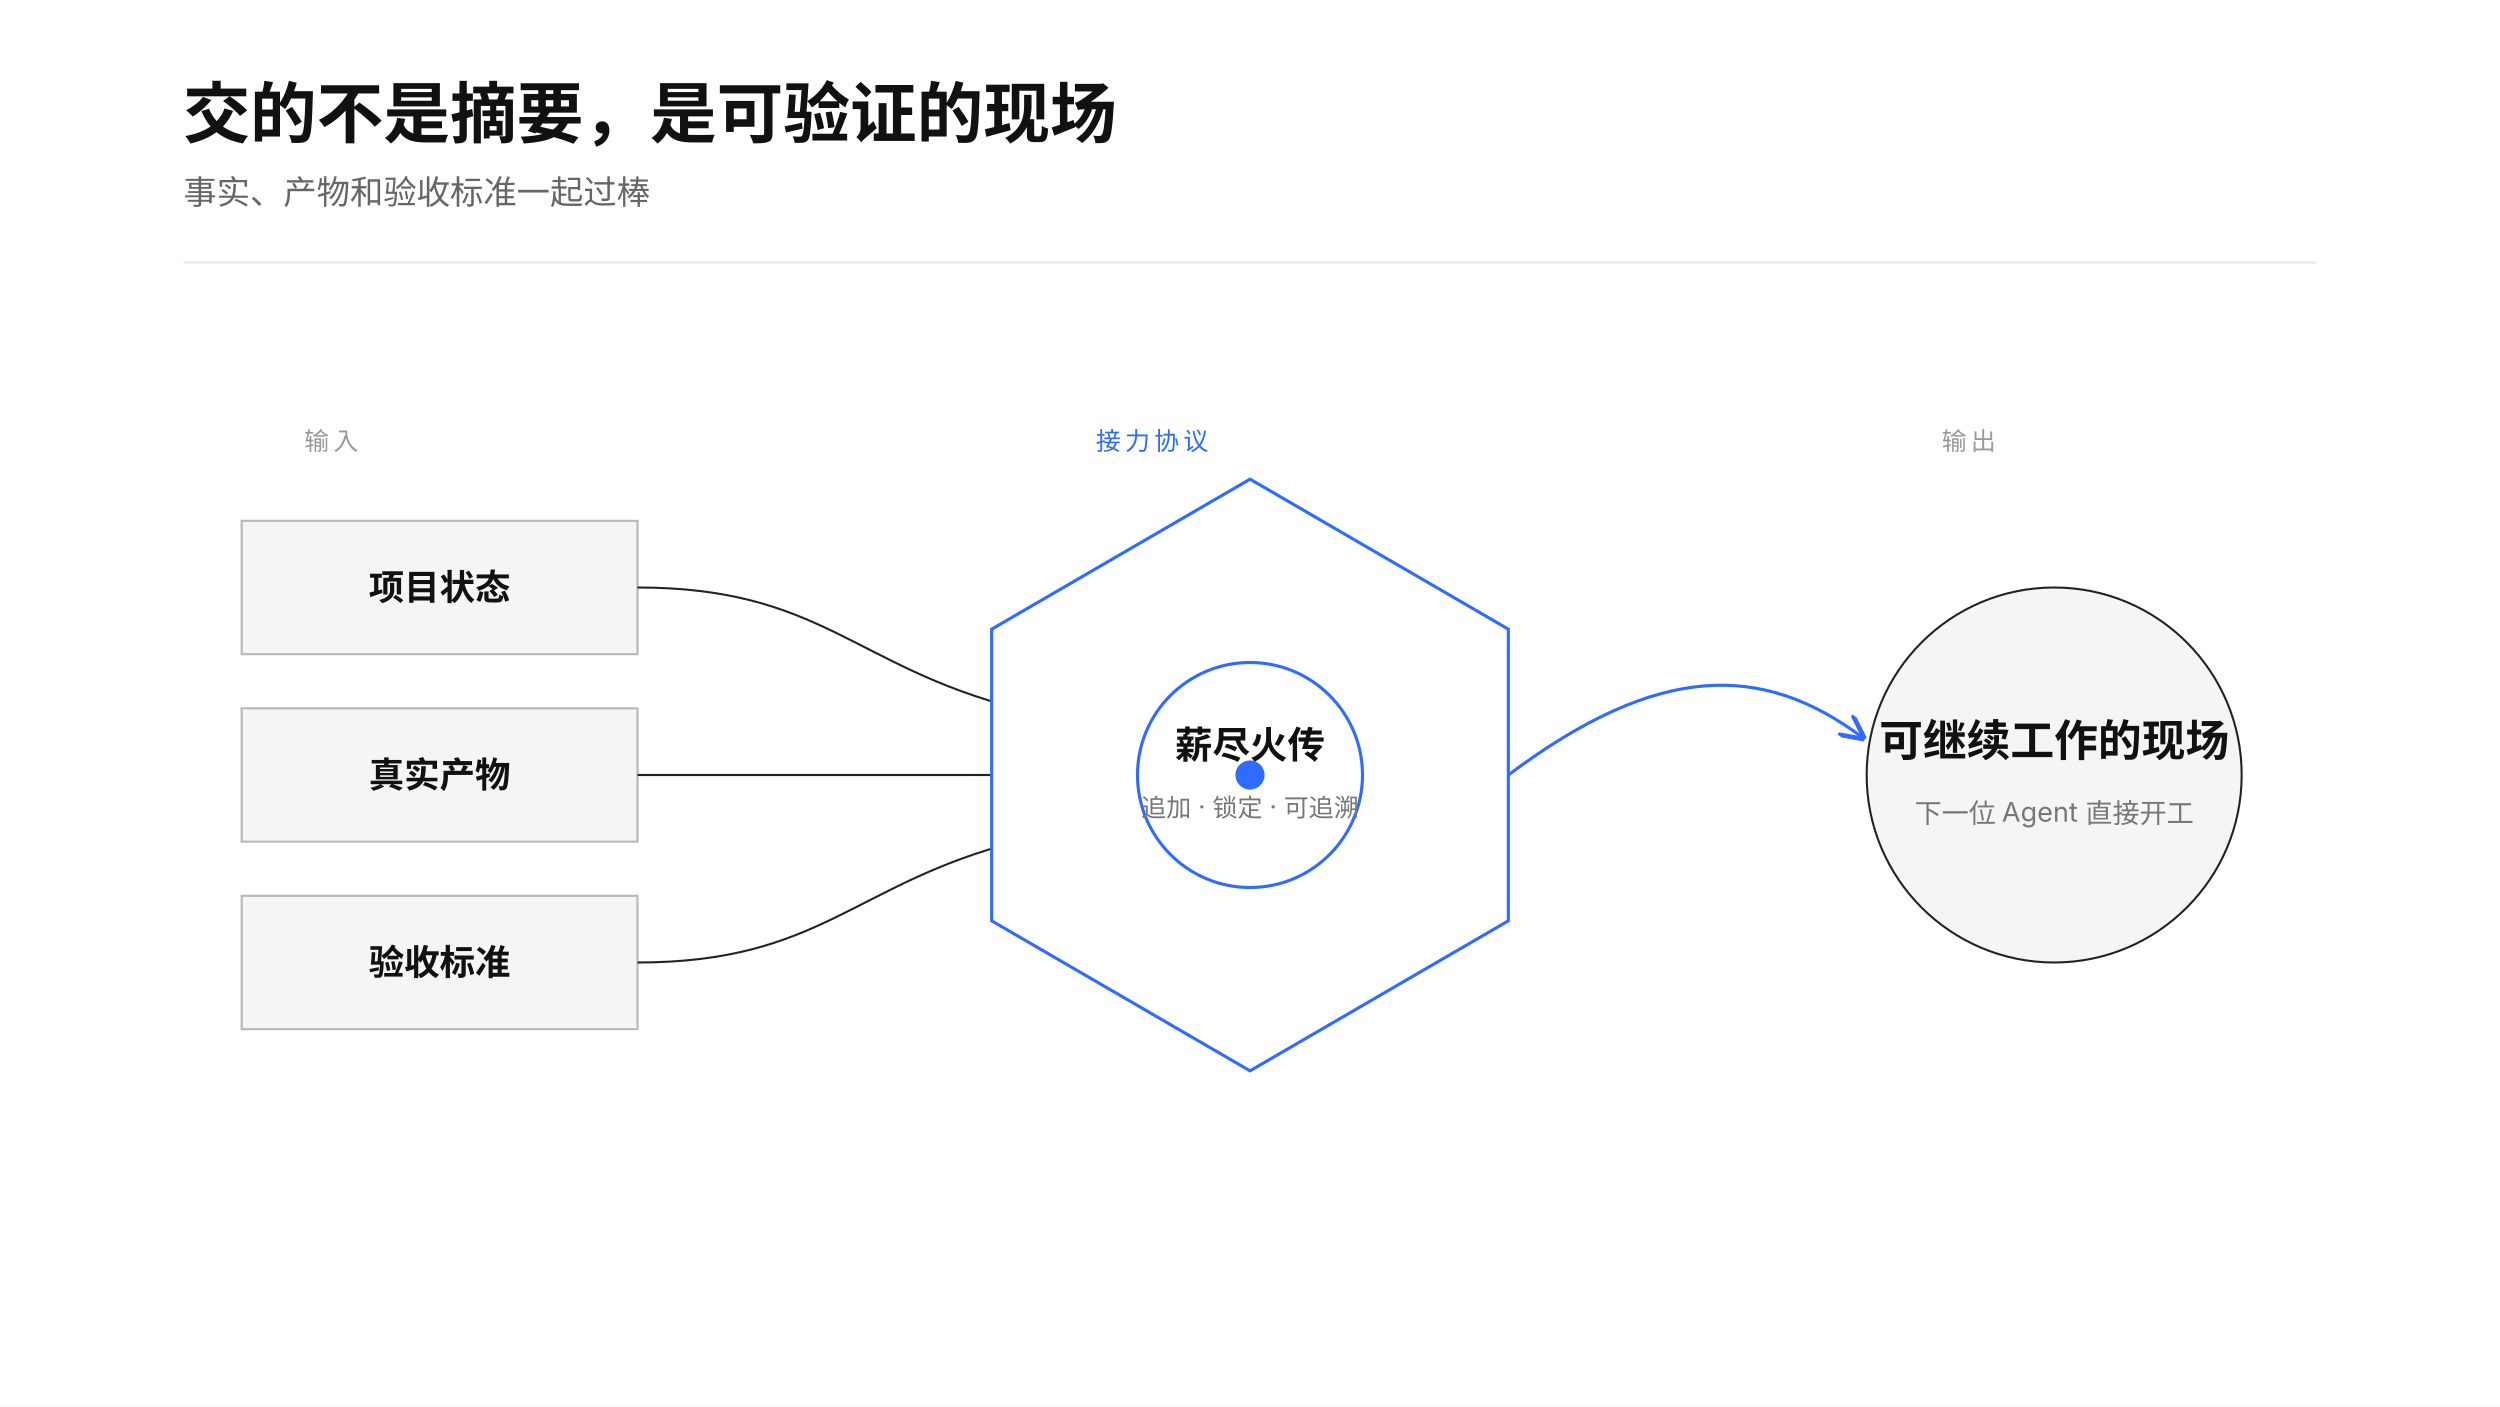
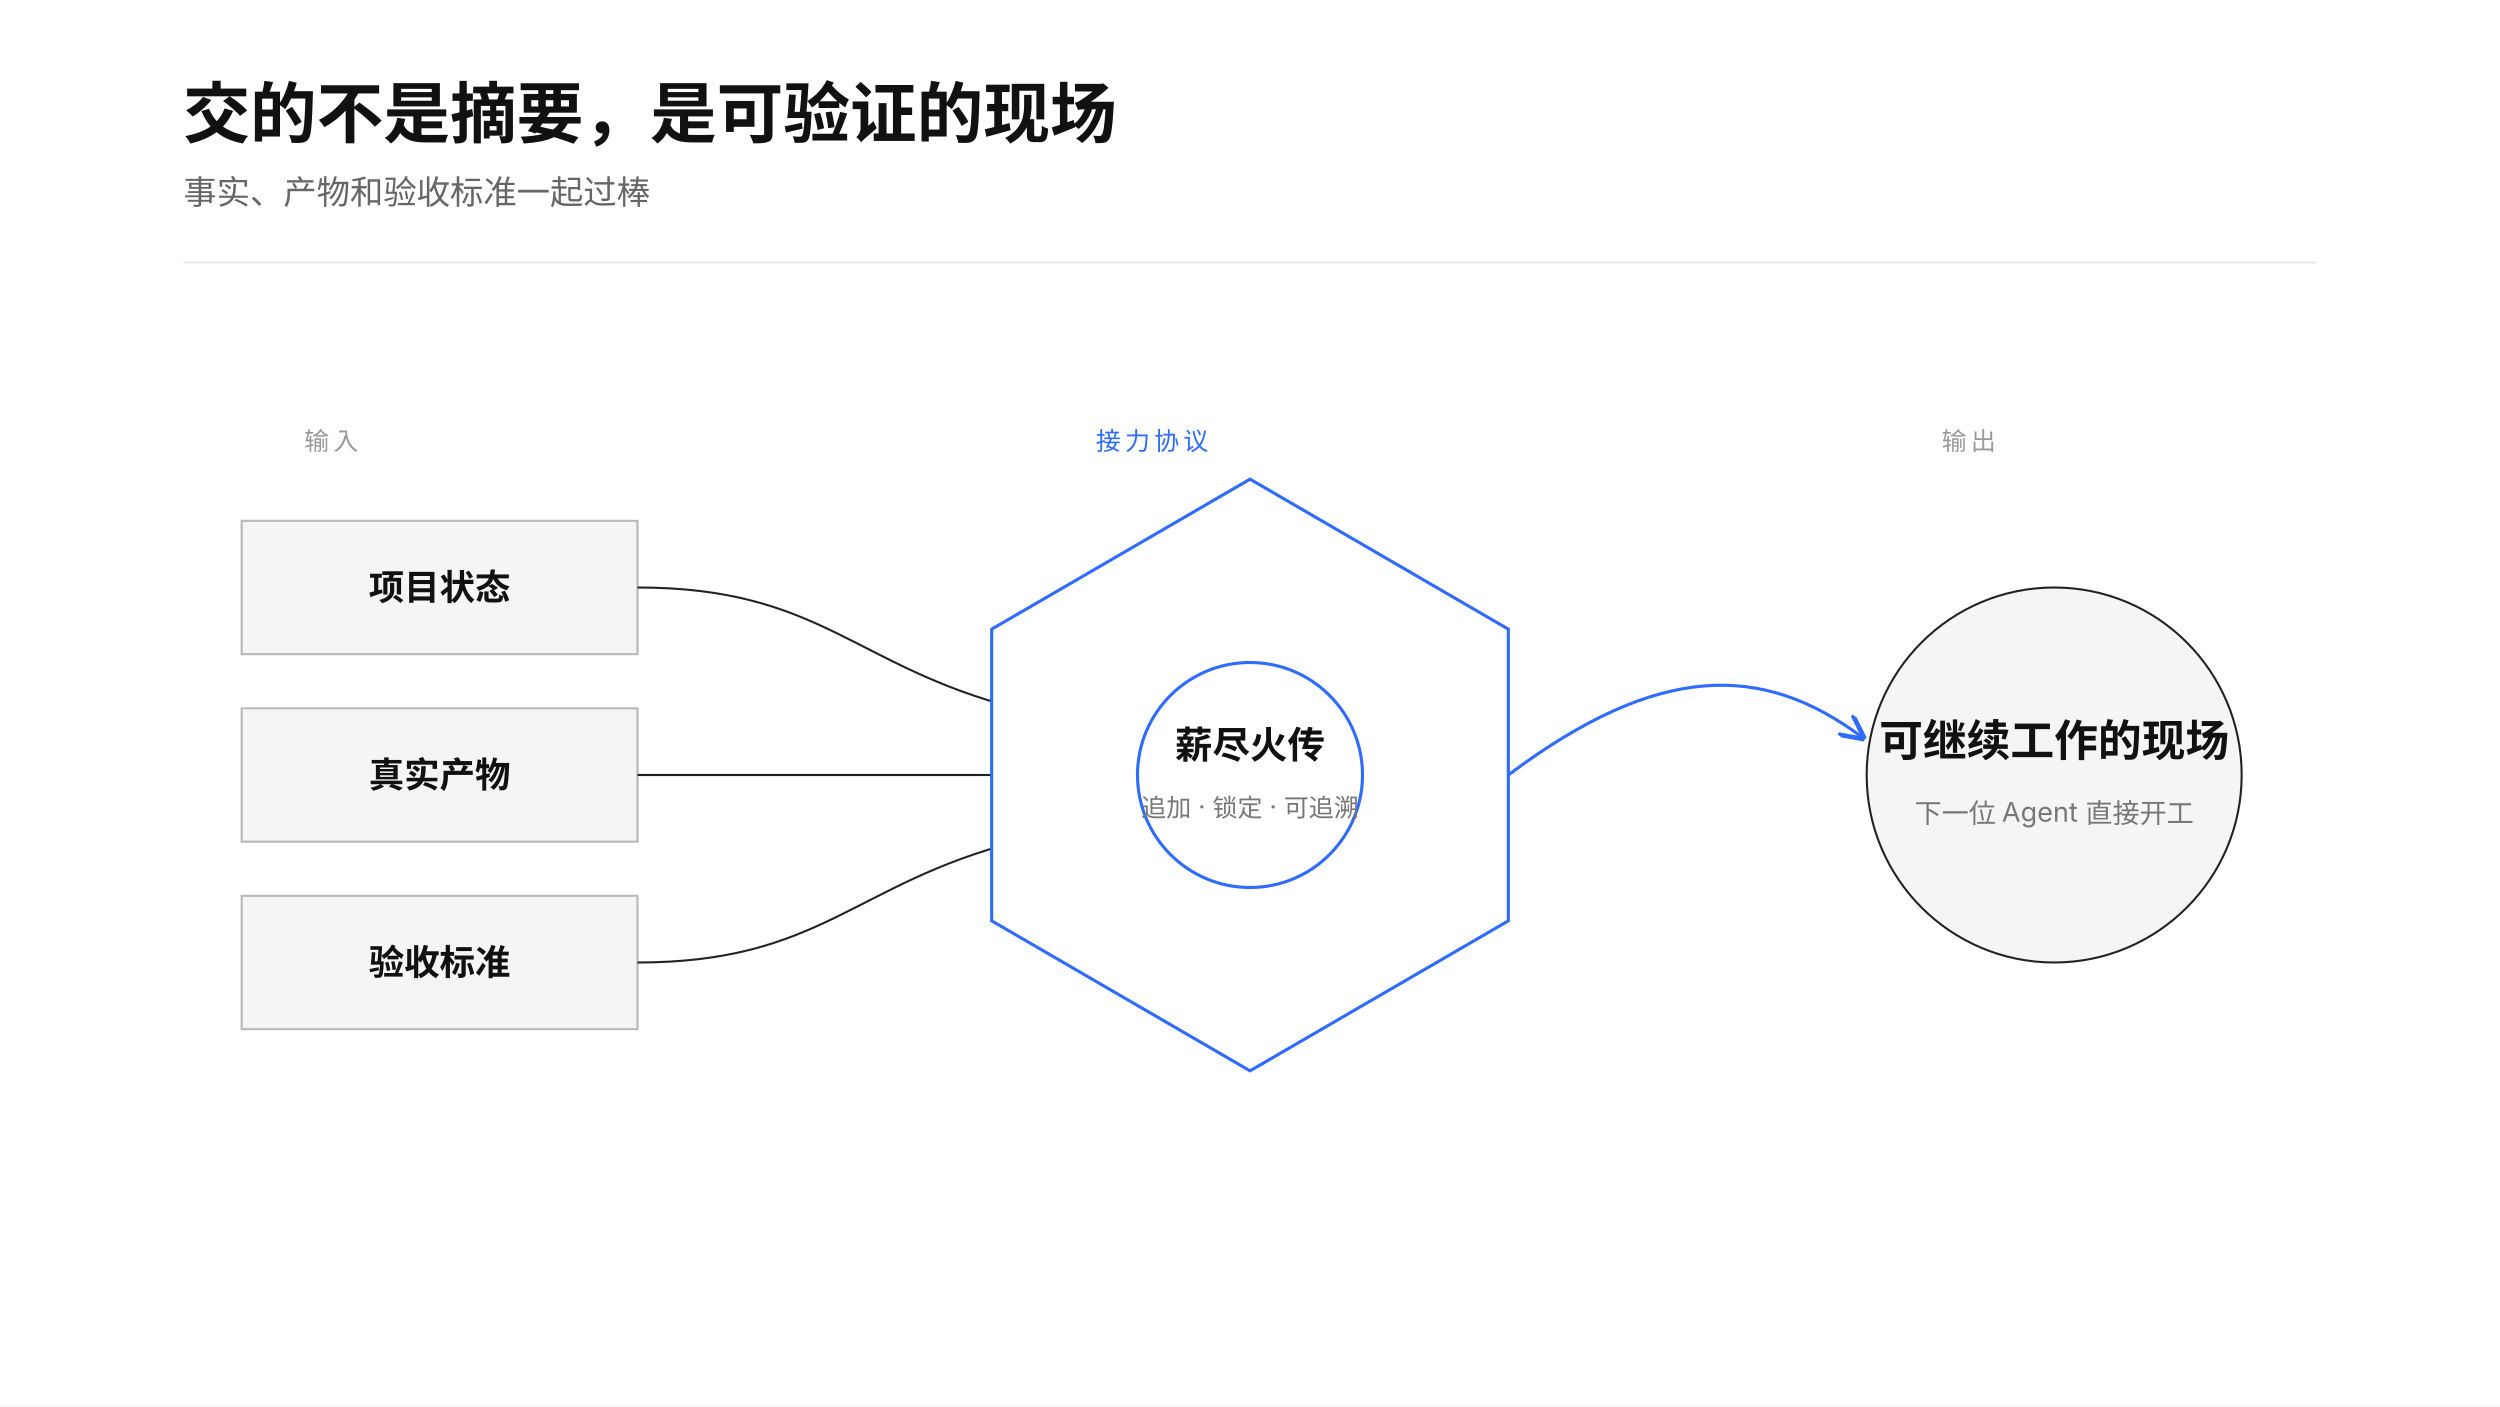
<svg xmlns="http://www.w3.org/2000/svg" width="1200" height="675" viewBox="0 0 1200 675">
  <defs>
    <marker id="arrow" markerWidth="8" markerHeight="8" refX="7" refY="4" orient="auto" markerUnits="strokeWidth">
      <path d="M0,0 L8,4 L0,8" fill="none" stroke="#222222" stroke-width="1" />
    </marker>
    <marker id="arrow-blue" markerWidth="8" markerHeight="8" refX="7" refY="4" orient="auto" markerUnits="strokeWidth">
      <path d="M0,0 L8,4 L0,8" fill="none" stroke="#2F6BFF" stroke-width="1.5" />
    </marker>
  </defs>
  <rect width="1200" height="675" fill="#FFFFFF" />
  <g font-family="PingFang SC, Source Han Sans SC, Inter, Arial, sans-serif">
    <text x="88" y="66" fill="#111111" font-size="32" font-weight="600">交的不是摘要，是可验证的现场</text>
    <text x="88" y="98" fill="#666666" font-size="16">事实、产物和验收标准一起过棒</text>
    <line x1="88" y1="126" x2="1112" y2="126" stroke="#E8E8E8" />
    <text x="146" y="216" fill="#999999" font-size="12" letter-spacing="2">输入</text>
    <text x="526" y="216" fill="#2F6BFF" font-size="12" letter-spacing="2">接力协议</text>
    <text x="932" y="216" fill="#999999" font-size="12" letter-spacing="2">输出</text>
    <rect x="116" y="250" width="190" height="64" fill="#F5F5F5" stroke="#B8B8B8" />
    <rect x="116" y="340" width="190" height="64" fill="#F5F5F5" stroke="#B8B8B8" />
    <rect x="116" y="430" width="190" height="64" fill="#F5F5F5" stroke="#B8B8B8" />
    <text x="211" y="288" text-anchor="middle" fill="#111111" font-size="17" font-weight="600">项目状态</text>
    <text x="211" y="378" text-anchor="middle" fill="#111111" font-size="17" font-weight="600">真实产物</text>
    <text x="211" y="468" text-anchor="middle" fill="#111111" font-size="17" font-weight="600">验收标准</text>
    <path d="M306 282 C394 282 410 320 488 340" fill="none" stroke="#222222" marker-end="url(#arrow)" />
    <path d="M306 372 C388 372 414 372 488 372" fill="none" stroke="#222222" marker-end="url(#arrow)" />
    <path d="M306 462 C394 462 410 424 488 404" fill="none" stroke="#222222" marker-end="url(#arrow)" />
    <polygon points="600,230 724,302 724,442 600,514 476,442 476,302" fill="#FFFFFF" stroke="#2F6BFF" stroke-width="1.5" />
    <circle cx="600" cy="372" r="54" fill="#FFFFFF" stroke="#2F6BFF" stroke-width="1.5" />
-     <circle cx="600" cy="372" r="7" fill="#2F6BFF" />
    <text x="600" y="364" text-anchor="middle" fill="#111111" font-size="18" font-weight="600">薪尽火传</text>
    <text x="600" y="392" text-anchor="middle" fill="#777777" font-size="12">追加 · 锁定 · 可追溯</text>
    <path d="M724 372 C796 318 846 318 894 354" fill="none" stroke="#2F6BFF" stroke-width="1.5" marker-end="url(#arrow-blue)" />
    <circle cx="986" cy="372" r="90" fill="#F5F5F5" stroke="#222222" />
    <text x="986" y="363" text-anchor="middle" fill="#111111" font-size="21" font-weight="600">可继续工作的现场</text>
    <text x="986" y="395" text-anchor="middle" fill="#777777" font-size="13">下一位 Agent 直接开工</text>
  </g>
</svg>
